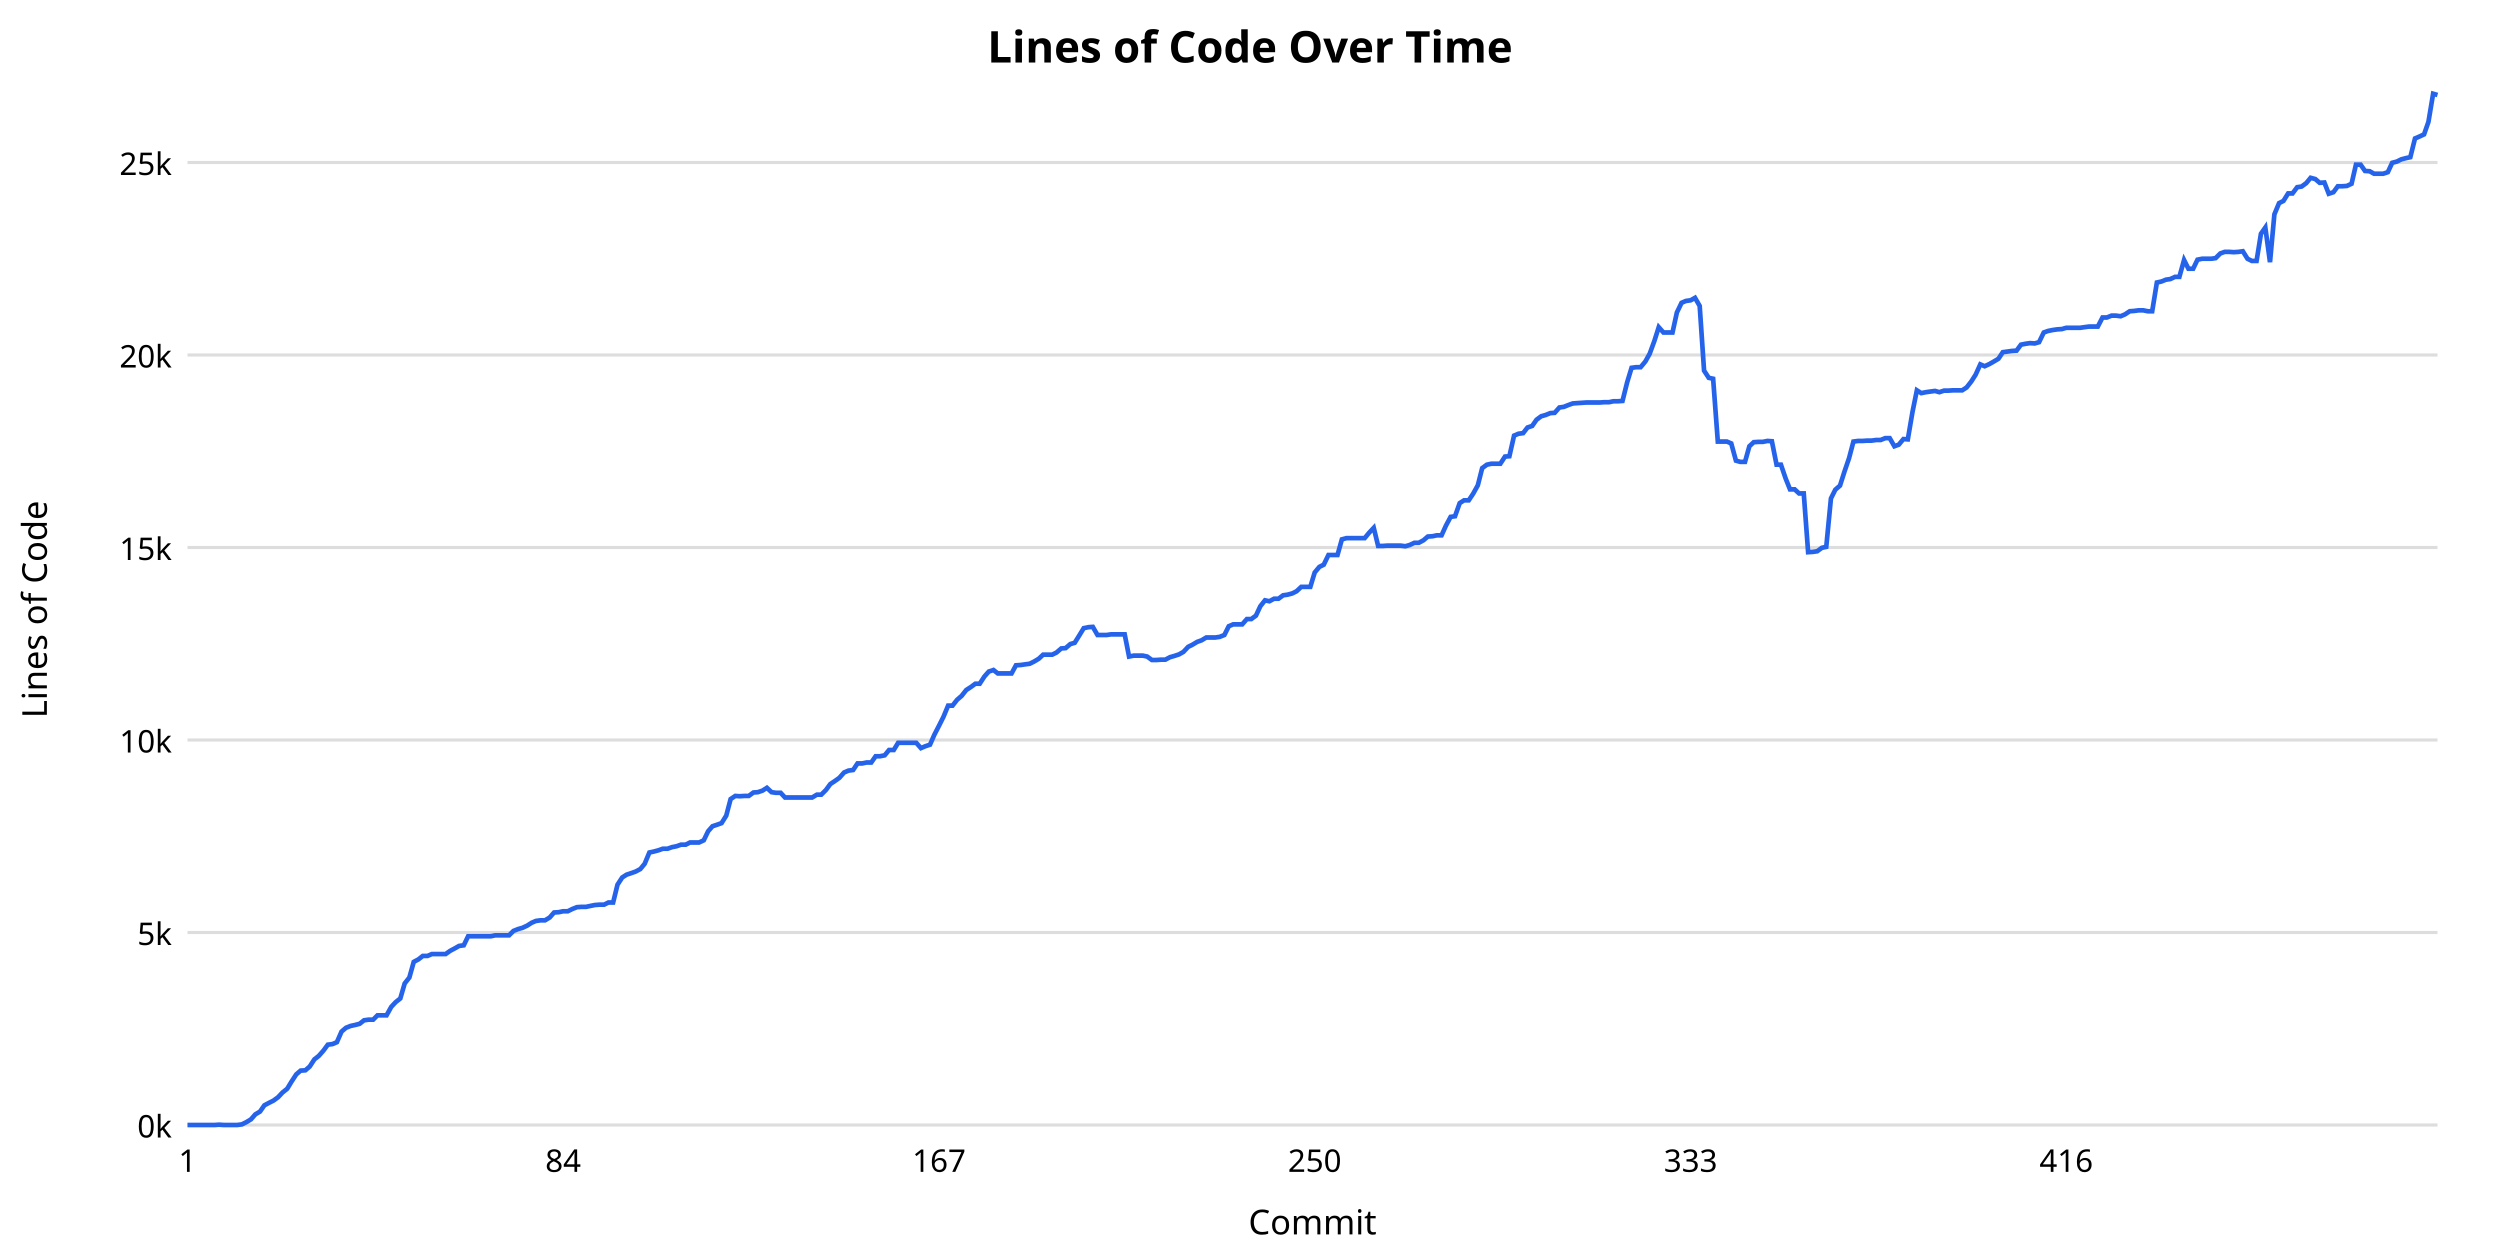
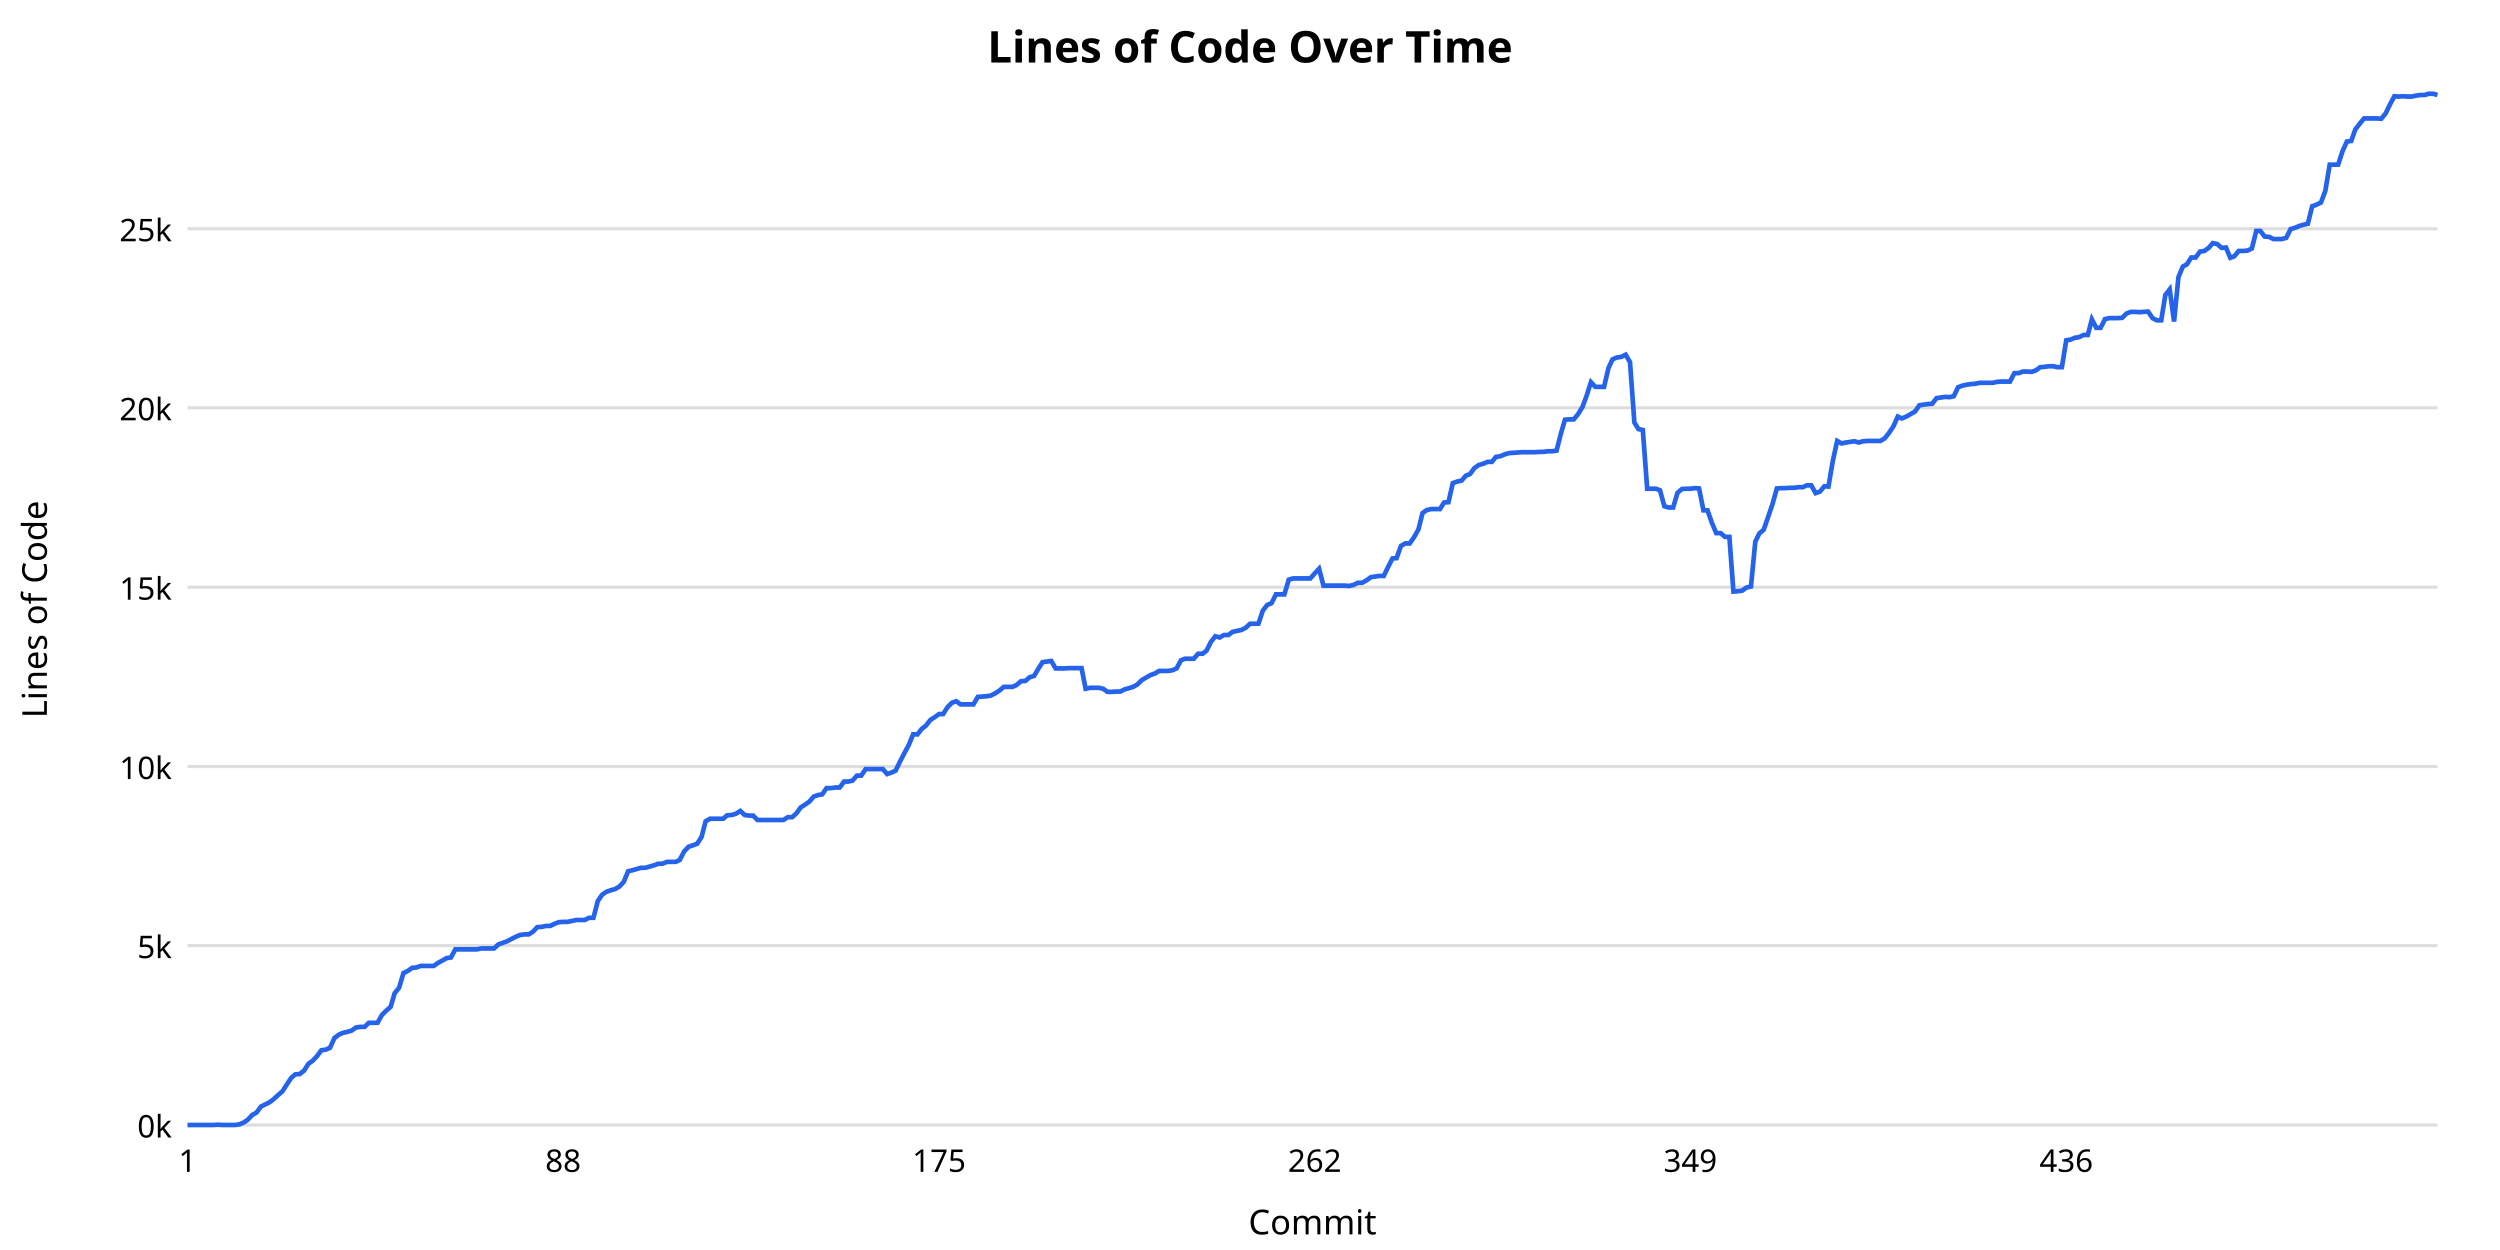
<svg xmlns="http://www.w3.org/2000/svg" width="800" height="400" style="background:#fff">
  <text x="400" y="20" font-family="sans-serif" font-size="14" text-anchor="middle" font-weight="bold">Lines of Code Over Time</text>
  <text x="420" y="395" font-family="sans-serif" font-size="11" text-anchor="middle">Commit</text>
  <text x="15" y="195" font-family="sans-serif" font-size="11" text-anchor="middle" transform="rotate(-90,15,195)">Lines of Code</text>
  <line x1="60" y1="360.0" x2="780" y2="360.0" stroke="#ddd" />
  <text x="55" y="364.0" font-family="sans-serif" font-size="10" text-anchor="end">0k</text>
-   <line x1="60" y1="298.4" x2="780" y2="298.4" stroke="#ddd" />
-   <text x="55" y="302.4" font-family="sans-serif" font-size="10" text-anchor="end">5k</text>
-   <line x1="60" y1="236.8" x2="780" y2="236.8" stroke="#ddd" />
-   <text x="55" y="240.8" font-family="sans-serif" font-size="10" text-anchor="end">10k</text>
-   <line x1="60" y1="175.2" x2="780" y2="175.2" stroke="#ddd" />
-   <text x="55" y="179.2" font-family="sans-serif" font-size="10" text-anchor="end">15k</text>
-   <line x1="60" y1="113.6" x2="780" y2="113.6" stroke="#ddd" />
-   <text x="55" y="117.6" font-family="sans-serif" font-size="10" text-anchor="end">20k</text>
-   <line x1="60" y1="52.0" x2="780" y2="52.0" stroke="#ddd" />
-   <text x="55" y="56.0" font-family="sans-serif" font-size="10" text-anchor="end">25k</text>
+   <line x1="60" y1="302.6" x2="780" y2="302.6" stroke="#ddd" />
+   <text x="55" y="306.6" font-family="sans-serif" font-size="10" text-anchor="end">5k</text>
+   <line x1="60" y1="245.3" x2="780" y2="245.3" stroke="#ddd" />
+   <text x="55" y="249.3" font-family="sans-serif" font-size="10" text-anchor="end">10k</text>
+   <line x1="60" y1="187.9" x2="780" y2="187.9" stroke="#ddd" />
+   <text x="55" y="191.9" font-family="sans-serif" font-size="10" text-anchor="end">15k</text>
+   <line x1="60" y1="130.5" x2="780" y2="130.5" stroke="#ddd" />
+   <text x="55" y="134.5" font-family="sans-serif" font-size="10" text-anchor="end">20k</text>
+   <line x1="60" y1="73.2" x2="780" y2="73.2" stroke="#ddd" />
+   <text x="55" y="77.2" font-family="sans-serif" font-size="10" text-anchor="end">25k</text>
  <text x="60.0" y="375" font-family="sans-serif" font-size="10" text-anchor="middle">1</text>
-   <text x="180.2" y="375" font-family="sans-serif" font-size="10" text-anchor="middle">84</text>
-   <text x="300.5" y="375" font-family="sans-serif" font-size="10" text-anchor="middle">167</text>
-   <text x="420.7" y="375" font-family="sans-serif" font-size="10" text-anchor="middle">250</text>
-   <text x="541.0" y="375" font-family="sans-serif" font-size="10" text-anchor="middle">333</text>
-   <text x="661.2" y="375" font-family="sans-serif" font-size="10" text-anchor="middle">416</text>
-   <polyline fill="none" stroke="#2563eb" stroke-width="1.5" points="60.0,360.0 61.4,360.0 62.9,360.0 64.3,360.0 65.8,360.0 67.2,360.0 68.7,360.0 70.1,359.9 71.6,360.0 73.0,360.0 74.5,360.0 75.9,360.0 77.4,359.8 78.8,359.1 80.3,358.2 81.7,356.6 83.2,355.7 84.6,353.7 86.1,352.9 87.5,352.2 89.0,351.1 90.4,349.6 91.9,348.4 93.3,346.1 94.8,343.8 96.2,342.6 97.7,342.5 99.1,341.3 100.6,339.0 102.0,337.9 103.5,336.2 104.9,334.3 106.4,334.1 107.8,333.5 109.3,330.1 110.7,328.9 112.2,328.3 113.6,328.0 115.1,327.6 116.5,326.5 117.9,326.3 119.4,326.3 120.8,324.9 122.3,324.9 123.7,324.9 125.2,322.2 126.6,320.7 128.1,319.5 129.5,314.7 131.0,312.8 132.4,307.8 133.9,307.0 135.3,305.9 136.8,305.9 138.2,305.3 139.7,305.3 141.1,305.3 142.6,305.3 144.0,304.3 145.5,303.5 146.9,302.7 148.4,302.5 149.8,299.6 151.3,299.6 152.7,299.6 154.2,299.6 155.6,299.6 157.1,299.6 158.5,299.3 160.0,299.3 161.4,299.3 162.9,299.3 164.3,297.9 165.8,297.3 167.2,296.9 168.7,296.2 170.1,295.3 171.5,294.7 173.0,294.5 174.4,294.5 175.9,293.6 177.3,292.0 178.8,291.9 180.2,291.6 181.7,291.6 183.1,290.9 184.6,290.3 186.0,290.2 187.5,290.2 188.9,289.9 190.4,289.6 191.8,289.5 193.3,289.5 194.7,288.8 196.2,288.8 197.6,283.1 199.1,280.8 200.5,279.9 202.0,279.4 203.4,278.9 204.9,278.1 206.3,276.4 207.8,272.8 209.2,272.5 210.7,272.1 212.1,271.6 213.6,271.6 215.0,271.1 216.5,270.8 217.9,270.3 219.4,270.3 220.8,269.6 222.3,269.6 223.7,269.6 225.2,268.9 226.6,266.0 228.0,264.4 229.5,263.9 230.9,263.4 232.4,261.0 233.8,255.7 235.3,254.7 236.7,254.8 238.2,254.7 239.6,254.7 241.1,253.6 242.5,253.5 244.0,253.0 245.4,252.1 246.9,253.5 248.3,253.7 249.8,253.7 251.2,255.2 252.7,255.2 254.1,255.2 255.6,255.2 257.0,255.2 258.5,255.2 259.9,255.2 261.4,254.3 262.8,254.3 264.3,252.8 265.7,250.9 267.2,249.9 268.6,248.9 270.1,247.2 271.5,246.6 273.0,246.4 274.4,244.3 275.9,244.3 277.3,244.0 278.8,244.0 280.2,242.0 281.6,242.0 283.1,241.7 284.5,240.0 286.0,240.0 287.4,237.7 288.9,237.7 290.3,237.7 291.8,237.7 293.2,237.7 294.7,239.4 296.1,238.8 297.6,238.3 299.0,235.1 300.5,232.2 301.9,229.4 303.4,225.8 304.8,225.8 306.3,223.9 307.7,222.7 309.2,220.8 310.6,219.9 312.1,218.8 313.5,218.8 315.0,216.5 316.4,214.9 317.9,214.4 319.3,215.5 320.8,215.5 322.2,215.5 323.7,215.5 325.1,212.9 326.6,212.8 328.0,212.6 329.5,212.4 330.9,211.7 332.4,210.8 333.8,209.5 335.3,209.5 336.7,209.5 338.1,208.8 339.6,207.5 341.0,207.4 342.5,206.1 343.9,205.7 345.4,203.3 346.8,201.0 348.3,200.7 349.7,200.6 351.2,203.2 352.6,203.2 354.1,203.2 355.5,203.0 357.0,203.0 358.4,203.0 359.9,203.0 361.3,210.1 362.8,209.8 364.2,209.8 365.7,209.8 367.1,210.1 368.6,211.2 370.0,211.2 371.5,211.1 372.9,211.1 374.4,210.3 375.8,209.9 377.3,209.4 378.7,208.6 380.2,207.0 381.6,206.3 383.1,205.4 384.5,204.9 386.0,204.0 387.4,204.0 388.9,204.0 390.3,203.8 391.8,203.2 393.2,200.4 394.6,199.8 396.1,199.8 397.5,199.8 399.0,198.1 400.4,198.1 401.9,197.0 403.3,194.0 404.8,192.1 406.2,192.4 407.7,191.6 409.1,191.6 410.6,190.5 412.0,190.3 413.5,189.9 414.9,189.2 416.4,187.8 417.8,187.8 419.3,187.8 420.7,183.2 422.2,181.4 423.6,180.7 425.1,177.6 426.5,177.6 428.0,177.6 429.4,172.6 430.9,172.2 432.3,172.2 433.8,172.2 435.2,172.2 436.7,172.2 438.1,170.5 439.6,168.9 441.0,174.7 442.5,174.7 443.9,174.6 445.4,174.6 446.8,174.6 448.2,174.6 449.7,174.8 451.1,174.4 452.6,173.7 454.0,173.7 455.5,172.9 456.9,171.7 458.4,171.6 459.8,171.3 461.3,171.3 462.7,168.2 464.2,165.4 465.6,165.2 467.1,161.0 468.5,160.1 470.0,160.1 471.4,158.0 472.9,155.3 474.3,149.8 475.8,148.7 477.2,148.4 478.7,148.4 480.1,148.4 481.6,146.1 483.0,146.0 484.5,139.4 485.9,138.8 487.4,138.6 488.8,136.8 490.3,136.3 491.7,134.3 493.2,133.2 494.6,132.8 496.1,132.2 497.5,132.1 499.0,130.4 500.4,130.2 501.9,129.6 503.3,129.1 504.7,129.0 506.2,128.9 507.6,128.8 509.1,128.8 510.5,128.8 512.0,128.8 513.4,128.7 514.9,128.7 516.3,128.4 517.8,128.4 519.2,128.3 520.7,122.3 522.1,117.7 523.6,117.5 525.0,117.5 526.5,115.7 527.9,113.2 529.4,109.1 530.8,104.7 532.3,106.4 533.7,106.4 535.2,106.4 536.6,100.0 538.1,96.9 539.5,96.3 541.0,96.1 542.4,95.3 543.9,97.9 545.3,118.6 546.8,120.9 548.2,121.2 549.7,141.3 551.1,141.3 552.6,141.3 554.0,141.9 555.5,147.4 556.9,147.8 558.4,147.8 559.8,142.8 561.2,141.5 562.7,141.4 564.1,141.4 565.6,141.1 567.0,141.2 568.5,148.7 569.9,148.7 571.4,153.1 572.8,156.6 574.3,156.6 575.7,157.9 577.2,157.9 578.6,176.7 580.1,176.6 581.5,176.4 583.0,175.3 584.4,175.0 585.9,159.5 587.3,156.7 588.8,155.4 590.2,151.0 591.7,146.6 593.1,141.3 594.6,141.1 596.0,141.1 597.5,141.0 598.9,141.0 600.4,140.8 601.8,140.8 603.3,140.2 604.7,140.2 606.2,142.8 607.6,142.3 609.1,140.5 610.5,140.6 612.0,131.8 613.4,124.9 614.8,125.8 616.3,125.5 617.7,125.3 619.2,125.1 620.6,125.5 622.1,125.0 623.5,125.0 625.0,124.9 626.4,124.9 627.9,124.9 629.3,124.0 630.8,122.1 632.2,119.9 633.7,116.6 635.1,117.2 636.6,116.5 638.0,115.7 639.5,114.8 640.9,112.7 642.4,112.5 643.8,112.3 645.3,112.2 646.7,110.3 648.2,110.0 649.6,109.8 651.1,109.9 652.5,109.5 654.0,106.4 655.4,105.9 656.9,105.6 658.3,105.4 659.8,105.3 661.2,104.9 662.7,104.9 664.1,104.9 665.6,104.9 667.0,104.7 668.5,104.5 669.9,104.5 671.3,104.5 672.8,101.6 674.2,101.6 675.7,101.0 677.1,101.0 678.6,101.2 680.0,100.6 681.5,99.6 682.9,99.5 684.4,99.3 685.8,99.3 687.3,99.6 688.7,99.6 690.2,90.4 691.6,90.1 693.1,89.5 694.5,89.3 696.0,88.6 697.4,88.6 698.9,83.2 700.3,86.0 701.8,86.0 703.2,83.1 704.7,82.8 706.1,82.8 707.6,82.8 709.0,82.6 710.5,81.1 711.9,80.6 713.4,80.6 714.8,80.7 716.3,80.6 717.7,80.4 719.2,82.8 720.6,83.5 722.1,83.5 723.5,74.8 724.9,72.8 726.4,83.9 727.8,68.6 729.3,65.0 730.7,64.3 732.2,61.9 733.6,61.9 735.1,59.9 736.5,59.7 738.0,58.6 739.4,56.9 740.9,57.3 742.3,58.5 743.8,58.4 745.2,62.0 746.7,61.5 748.1,59.6 749.6,59.6 751.0,59.5 752.5,58.8 753.9,52.7 755.4,52.7 756.8,54.7 758.3,54.8 759.7,55.6 761.2,55.6 762.6,55.6 764.1,55.1 765.5,52.1 767.0,51.7 768.4,51.0 769.9,50.6 771.3,50.3 772.8,44.3 774.2,43.7 775.7,43.0 777.1,39.0 778.6,30.0 780.0,30.4 " />
+   <text x="180.2" y="375" font-family="sans-serif" font-size="10" text-anchor="middle">88</text>
+   <text x="300.5" y="375" font-family="sans-serif" font-size="10" text-anchor="middle">175</text>
+   <text x="420.7" y="375" font-family="sans-serif" font-size="10" text-anchor="middle">262</text>
+   <text x="540.9" y="375" font-family="sans-serif" font-size="10" text-anchor="middle">349</text>
+   <text x="661.2" y="375" font-family="sans-serif" font-size="10" text-anchor="middle">436</text>
+   <polyline fill="none" stroke="#2563eb" stroke-width="1.5" points="60.0,360.0 61.4,360.0 62.8,360.0 64.1,360.0 65.5,360.0 66.9,360.0 68.3,360.0 69.7,359.9 71.1,360.0 72.4,360.0 73.8,360.0 75.2,360.0 76.6,359.8 78.0,359.2 79.3,358.3 80.7,356.8 82.1,356.0 83.5,354.1 84.9,353.4 86.3,352.7 87.6,351.7 89.0,350.4 90.4,349.2 91.8,347.0 93.2,344.9 94.5,343.8 95.9,343.7 97.3,342.6 98.7,340.4 100.1,339.4 101.5,337.9 102.8,336.1 104.2,335.9 105.6,335.3 107.0,332.2 108.4,331.1 109.8,330.5 111.1,330.2 112.5,329.8 113.9,328.8 115.3,328.6 116.7,328.6 118.0,327.3 119.4,327.3 120.8,327.3 122.2,324.8 123.6,323.4 125.0,322.2 126.3,317.8 127.7,316.1 129.1,311.4 130.5,310.7 131.9,309.7 133.2,309.6 134.6,309.1 136.0,309.1 137.4,309.1 138.8,309.1 140.2,308.1 141.5,307.4 142.9,306.6 144.3,306.4 145.7,303.8 147.1,303.8 148.4,303.8 149.8,303.8 151.2,303.8 152.6,303.8 154.0,303.5 155.4,303.5 156.7,303.5 158.1,303.5 159.5,302.2 160.9,301.7 162.3,301.2 163.6,300.5 165.0,299.8 166.4,299.2 167.8,299.0 169.2,299.0 170.6,298.1 171.9,296.7 173.3,296.6 174.7,296.3 176.1,296.3 177.5,295.6 178.8,295.1 180.2,295.0 181.6,295.0 183.0,294.7 184.4,294.4 185.8,294.4 187.1,294.4 188.5,293.7 189.9,293.7 191.3,288.3 192.7,286.3 194.0,285.4 195.4,284.9 196.8,284.5 198.2,283.7 199.6,282.2 201.0,278.8 202.3,278.5 203.7,278.1 205.1,277.7 206.5,277.7 207.9,277.3 209.3,276.9 210.6,276.4 212.0,276.4 213.4,275.8 214.8,275.8 216.2,275.8 217.5,275.2 218.9,272.5 220.3,271.0 221.7,270.5 223.1,270.0 224.5,267.8 225.8,262.8 227.2,262.0 228.6,262.0 230.0,262.0 231.4,262.0 232.7,260.9 234.1,260.8 235.5,260.4 236.9,259.5 238.3,260.8 239.7,261.0 241.0,261.0 242.4,262.4 243.8,262.4 245.2,262.4 246.6,262.4 247.9,262.4 249.3,262.4 250.7,262.4 252.1,261.5 253.5,261.5 254.9,260.2 256.2,258.4 257.6,257.5 259.0,256.5 260.4,254.9 261.8,254.4 263.1,254.2 264.5,252.2 265.9,252.2 267.3,252.0 268.7,252.0 270.1,250.1 271.4,250.1 272.8,249.8 274.2,248.2 275.6,248.2 277.0,246.1 278.3,246.1 279.7,246.1 281.1,246.1 282.5,246.1 283.9,247.7 285.3,247.2 286.6,246.6 288.0,243.7 289.4,241.0 290.8,238.4 292.2,235.0 293.6,235.0 294.9,233.3 296.3,232.2 297.7,230.4 299.1,229.5 300.5,228.5 301.8,228.5 303.2,226.3 304.6,224.9 306.0,224.4 307.4,225.4 308.8,225.4 310.1,225.4 311.5,225.4 312.9,223.0 314.3,222.9 315.7,222.8 317.0,222.6 318.4,221.9 319.8,221.0 321.2,219.8 322.6,219.8 324.0,219.8 325.3,219.2 326.7,218.0 328.1,217.9 329.5,216.7 330.9,216.3 332.2,214.1 333.6,211.9 335.0,211.7 336.4,211.5 337.8,213.9 339.2,213.9 340.5,213.9 341.9,213.8 343.3,213.8 344.7,213.8 346.1,213.8 347.4,220.4 348.8,220.1 350.2,220.1 351.6,220.1 353.0,220.4 354.4,221.4 355.7,221.4 357.1,221.3 358.5,221.3 359.9,220.6 361.3,220.2 362.6,219.8 364.0,219.0 365.4,217.6 366.8,216.8 368.2,216.0 369.6,215.5 370.9,214.7 372.3,214.7 373.7,214.7 375.1,214.5 376.5,213.9 377.9,211.3 379.2,210.8 380.6,210.8 382.0,210.8 383.4,209.2 384.8,209.2 386.1,208.2 387.5,205.4 388.9,203.6 390.3,204.0 391.7,203.2 393.1,203.2 394.4,202.2 395.8,201.9 397.2,201.6 398.6,200.9 400.0,199.6 401.3,199.6 402.7,199.6 404.1,195.4 405.5,193.6 406.9,193.0 408.3,190.2 409.6,190.2 411.0,190.2 412.4,185.5 413.8,185.1 415.2,185.1 416.5,185.1 417.9,185.1 419.3,185.1 420.7,183.5 422.1,182.0 423.5,187.4 424.8,187.4 426.2,187.4 427.6,187.4 429.0,187.4 430.4,187.4 431.7,187.5 433.1,187.2 434.5,186.5 435.9,186.5 437.3,185.7 438.7,184.7 440.0,184.5 441.4,184.3 442.8,184.3 444.2,181.4 445.6,178.7 446.9,178.6 448.3,174.7 449.7,173.9 451.1,173.9 452.5,171.9 453.9,169.4 455.2,164.2 456.6,163.2 458.0,162.9 459.4,162.9 460.8,162.9 462.1,160.8 463.5,160.7 464.9,154.6 466.3,154.1 467.7,153.8 469.1,152.2 470.4,151.7 471.8,149.8 473.2,148.8 474.6,148.4 476.0,147.8 477.4,147.8 478.7,146.2 480.1,146.0 481.5,145.4 482.9,145.0 484.3,144.9 485.6,144.8 487.0,144.7 488.4,144.7 489.8,144.7 491.2,144.7 492.6,144.6 493.9,144.6 495.3,144.4 496.7,144.4 498.1,144.2 499.5,138.7 500.8,134.3 502.2,134.2 503.6,134.2 505.0,132.5 506.4,130.2 507.8,126.4 509.1,122.3 510.5,123.8 511.9,123.8 513.3,123.8 514.7,117.8 516.0,115.0 517.4,114.4 518.8,114.2 520.2,113.5 521.6,115.9 523.0,135.2 524.3,137.3 525.7,137.6 527.1,156.4 528.5,156.4 529.9,156.4 531.2,156.9 532.6,162.0 534.0,162.4 535.4,162.4 536.8,157.7 538.2,156.5 539.5,156.4 540.9,156.4 542.3,156.2 543.7,156.3 545.1,163.3 546.4,163.3 547.8,167.3 549.2,170.6 550.6,170.6 552.0,171.8 553.4,171.8 554.7,189.3 556.1,189.2 557.5,189.0 558.9,188.0 560.3,187.7 561.7,173.3 563.0,170.7 564.4,169.5 565.8,165.4 567.2,161.3 568.6,156.3 569.9,156.2 571.3,156.2 572.7,156.1 574.1,156.1 575.5,155.9 576.9,155.9 578.2,155.3 579.6,155.3 581.0,157.8 582.4,157.3 583.8,155.6 585.1,155.7 586.5,147.5 587.9,141.1 589.3,141.9 590.7,141.6 592.1,141.4 593.4,141.2 594.8,141.6 596.2,141.2 597.6,141.1 599.0,141.1 600.3,141.1 601.7,141.1 603.1,140.3 604.5,138.5 605.9,136.4 607.3,133.3 608.6,133.9 610.0,133.3 611.4,132.5 612.8,131.7 614.2,129.7 615.5,129.5 616.9,129.3 618.3,129.2 619.7,127.4 621.1,127.2 622.5,127.0 623.8,127.1 625.2,126.8 626.6,123.9 628.0,123.4 629.4,123.1 630.7,122.9 632.1,122.8 633.5,122.5 634.9,122.5 636.3,122.5 637.7,122.5 639.0,122.2 640.4,122.1 641.8,122.1 643.2,122.1 644.6,119.4 646.0,119.4 647.3,118.9 648.7,118.9 650.1,119.0 651.5,118.5 652.9,117.5 654.2,117.4 655.6,117.2 657.0,117.2 658.4,117.5 659.8,117.5 661.2,108.9 662.5,108.7 663.9,108.1 665.3,107.9 666.7,107.2 668.1,107.2 669.4,102.2 670.8,104.9 672.2,104.9 673.6,102.1 675.0,101.8 676.4,101.8 677.7,101.8 679.1,101.7 680.5,100.3 681.9,99.8 683.3,99.8 684.6,99.9 686.0,99.8 687.4,99.7 688.8,101.8 690.2,102.5 691.6,102.5 692.9,94.4 694.3,92.6 695.7,102.9 697.1,88.7 698.5,85.3 699.8,84.6 701.2,82.4 702.6,82.4 704.0,80.5 705.4,80.3 706.8,79.3 708.1,77.8 709.5,78.1 710.9,79.3 712.3,79.2 713.7,82.5 715.0,82.0 716.4,80.3 717.8,80.3 719.2,80.2 720.6,79.5 722.0,73.9 723.3,73.9 724.7,75.7 726.1,75.8 727.5,76.5 728.9,76.5 730.2,76.5 731.6,76.1 733.0,73.3 734.4,72.9 735.8,72.3 737.2,71.9 738.5,71.6 739.9,66.0 741.3,65.5 742.7,64.8 744.1,61.1 745.5,52.7 746.8,52.7 748.2,52.7 749.6,48.4 751.0,45.3 752.4,45.1 753.7,41.4 755.1,39.6 756.5,37.9 757.9,37.9 759.3,37.9 760.7,37.9 762.0,38.0 763.4,36.3 764.8,33.4 766.2,30.8 767.6,30.9 768.9,30.8 770.3,30.9 771.7,30.9 773.1,30.6 774.5,30.4 775.9,30.4 777.2,30.0 778.6,30.0 780.0,30.4 " />
</svg>
